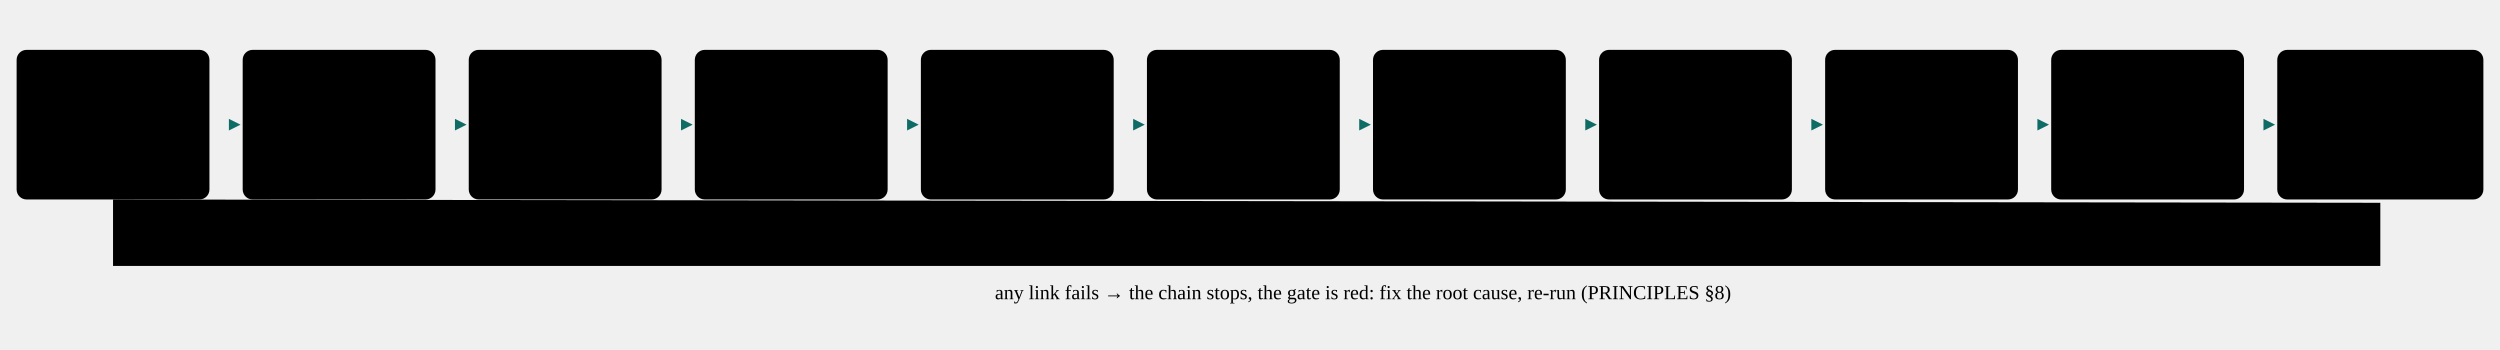
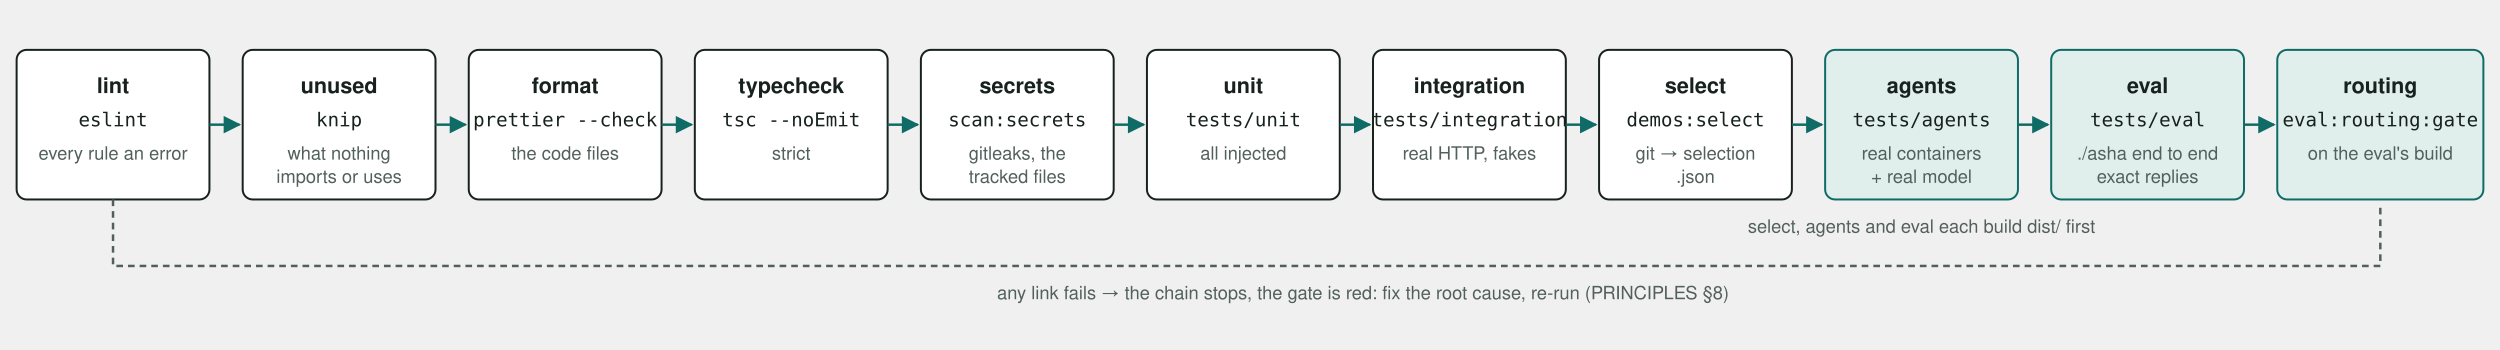
<svg xmlns="http://www.w3.org/2000/svg" viewBox="0 0 1504 210" role="img" aria-labelledby="qc-gate-t qc-gate-d">
+   <style>
+   /* For a viewer showing this diagram on its own: docs/assets/docs.css, by tools/docs/svg-standalone.mts. */
+   svg:root { background: #ffffff; font-family: "IBM Plex Sans", -apple-system, "Segoe UI", Helvetica, Arial, sans-serif; }
+   svg:root .box { fill: #ffffff; stroke: #17211d; stroke-width: 1.2; }
+   svg:root .box.accent { fill: #e0efec; stroke: #0e6b66; }
+   svg:root .box.host { fill: #f1f4f2; stroke: #52605a; stroke-dasharray: 4 3; }
+   svg:root .box.planned { fill: #ece8f8; stroke: #5b44b0; stroke-dasharray: 4 3; }
+   svg:root .label { fill: #17211d; font-size: 13px; }
+   svg:root .label.small { font-size: 11px; fill: #52605a; }
+   svg:root .label.mono { font-family: "IBM Plex Mono", ui-monospace, "SF Mono", Menlo, Consolas, monospace; font-size: 11.5px; }
+   svg:root .label.title { font-weight: 600; }
+   svg:root .edge { stroke: #0e6b66; stroke-width: 1.5; fill: none; }
+   svg:root .edge.dim { stroke: #52605a; stroke-dasharray: 4 3; }
+   </style>
  <defs>
    <marker id="qc-arr" viewBox="0 0 10 10" refX="9" refY="5" markerWidth="7" markerHeight="7" orient="auto-start-reverse">
      <path d="M0 0L10 5L0 10z" fill="#0e6b66" />
    </marker>
  </defs>
  <rect class="box" x="10" y="30" width="116" height="90" rx="6" />
  <text class="label title" x="68" y="56" text-anchor="middle">lint</text>
  <text class="label mono" x="68" y="76" text-anchor="middle">eslint</text>
  <text class="label small" x="68" y="96" text-anchor="middle">every rule an error</text>
  <rect class="box" x="146" y="30" width="116" height="90" rx="6" />
  <text class="label title" x="204" y="56" text-anchor="middle">unused</text>
  <text class="label mono" x="204" y="76" text-anchor="middle">knip</text>
  <text class="label small" x="204" y="96" text-anchor="middle">what nothing</text>
  <text class="label small" x="204" y="110" text-anchor="middle">imports or uses</text>
  <rect class="box" x="282" y="30" width="116" height="90" rx="6" />
  <text class="label title" x="340" y="56" text-anchor="middle">format</text>
  <text class="label mono" x="340" y="76" text-anchor="middle">prettier --check</text>
  <text class="label small" x="340" y="96" text-anchor="middle">the code files</text>
  <rect class="box" x="418" y="30" width="116" height="90" rx="6" />
  <text class="label title" x="476" y="56" text-anchor="middle">typecheck</text>
  <text class="label mono" x="476" y="76" text-anchor="middle">tsc --noEmit</text>
  <text class="label small" x="476" y="96" text-anchor="middle">strict</text>
  <rect class="box" x="554" y="30" width="116" height="90" rx="6" />
  <text class="label title" x="612" y="56" text-anchor="middle">secrets</text>
  <text class="label mono" x="612" y="76" text-anchor="middle">scan:secrets</text>
  <text class="label small" x="612" y="96" text-anchor="middle">gitleaks, the</text>
  <text class="label small" x="612" y="110" text-anchor="middle">tracked files</text>
  <rect class="box" x="690" y="30" width="116" height="90" rx="6" />
  <text class="label title" x="748" y="56" text-anchor="middle">unit</text>
  <text class="label mono" x="748" y="76" text-anchor="middle">tests/unit</text>
  <text class="label small" x="748" y="96" text-anchor="middle">all injected</text>
  <rect class="box" x="826" y="30" width="116" height="90" rx="6" />
  <text class="label title" x="884" y="56" text-anchor="middle">integration</text>
  <text class="label mono" x="884" y="76" text-anchor="middle">tests/integration</text>
  <text class="label small" x="884" y="96" text-anchor="middle">real HTTP, fakes</text>
  <rect class="box" x="962" y="30" width="116" height="90" rx="6" />
  <text class="label title" x="1020" y="56" text-anchor="middle">select</text>
  <text class="label mono" x="1020" y="76" text-anchor="middle">demos:select</text>
  <text class="label small" x="1020" y="96" text-anchor="middle">git → selection</text>
  <text class="label small" x="1020" y="110" text-anchor="middle">.json</text>
  <rect class="box accent" x="1098" y="30" width="116" height="90" rx="6" />
  <text class="label title" x="1156" y="56" text-anchor="middle">agents</text>
  <text class="label mono" x="1156" y="76" text-anchor="middle">tests/agents</text>
  <text class="label small" x="1156" y="96" text-anchor="middle">real containers</text>
  <text class="label small" x="1156" y="110" text-anchor="middle">+ real model</text>
  <rect class="box accent" x="1234" y="30" width="116" height="90" rx="6" />
  <text class="label title" x="1292" y="56" text-anchor="middle">eval</text>
  <text class="label mono" x="1292" y="76" text-anchor="middle">tests/eval</text>
  <text class="label small" x="1292" y="96" text-anchor="middle">./asha end to end</text>
  <text class="label small" x="1292" y="110" text-anchor="middle">exact replies</text>
  <rect class="box accent" x="1370" y="30" width="124" height="90" rx="6" />
  <text class="label title" x="1432" y="56" text-anchor="middle">routing</text>
  <text class="label mono" x="1432" y="76" text-anchor="middle">eval:routing:gate</text>
  <text class="label small" x="1432" y="96" text-anchor="middle">on the eval's build</text>
  <path class="edge" d="M126 75 H144" marker-end="url(#qc-arr)" />
  <path class="edge" d="M262 75 H280" marker-end="url(#qc-arr)" />
  <path class="edge" d="M398 75 H416" marker-end="url(#qc-arr)" />
  <path class="edge" d="M534 75 H552" marker-end="url(#qc-arr)" />
  <path class="edge" d="M670 75 H688" marker-end="url(#qc-arr)" />
  <path class="edge" d="M806 75 H824" marker-end="url(#qc-arr)" />
  <path class="edge" d="M942 75 H960" marker-end="url(#qc-arr)" />
  <path class="edge" d="M1078 75 H1096" marker-end="url(#qc-arr)" />
  <path class="edge" d="M1214 75 H1232" marker-end="url(#qc-arr)" />
  <path class="edge" d="M1350 75 H1368" marker-end="url(#qc-arr)" />
  <path class="edge dim" d="M68 120 V160 H1432 V122" />
  <text class="label small" x="820" y="180" text-anchor="middle">any link fails → the chain stops, the gate is red: fix the root cause, re-run (PRINCIPLES §8)</text>
  <text class="label small" x="1156" y="140" text-anchor="middle">select, agents and eval each build dist/ first</text>
</svg>
